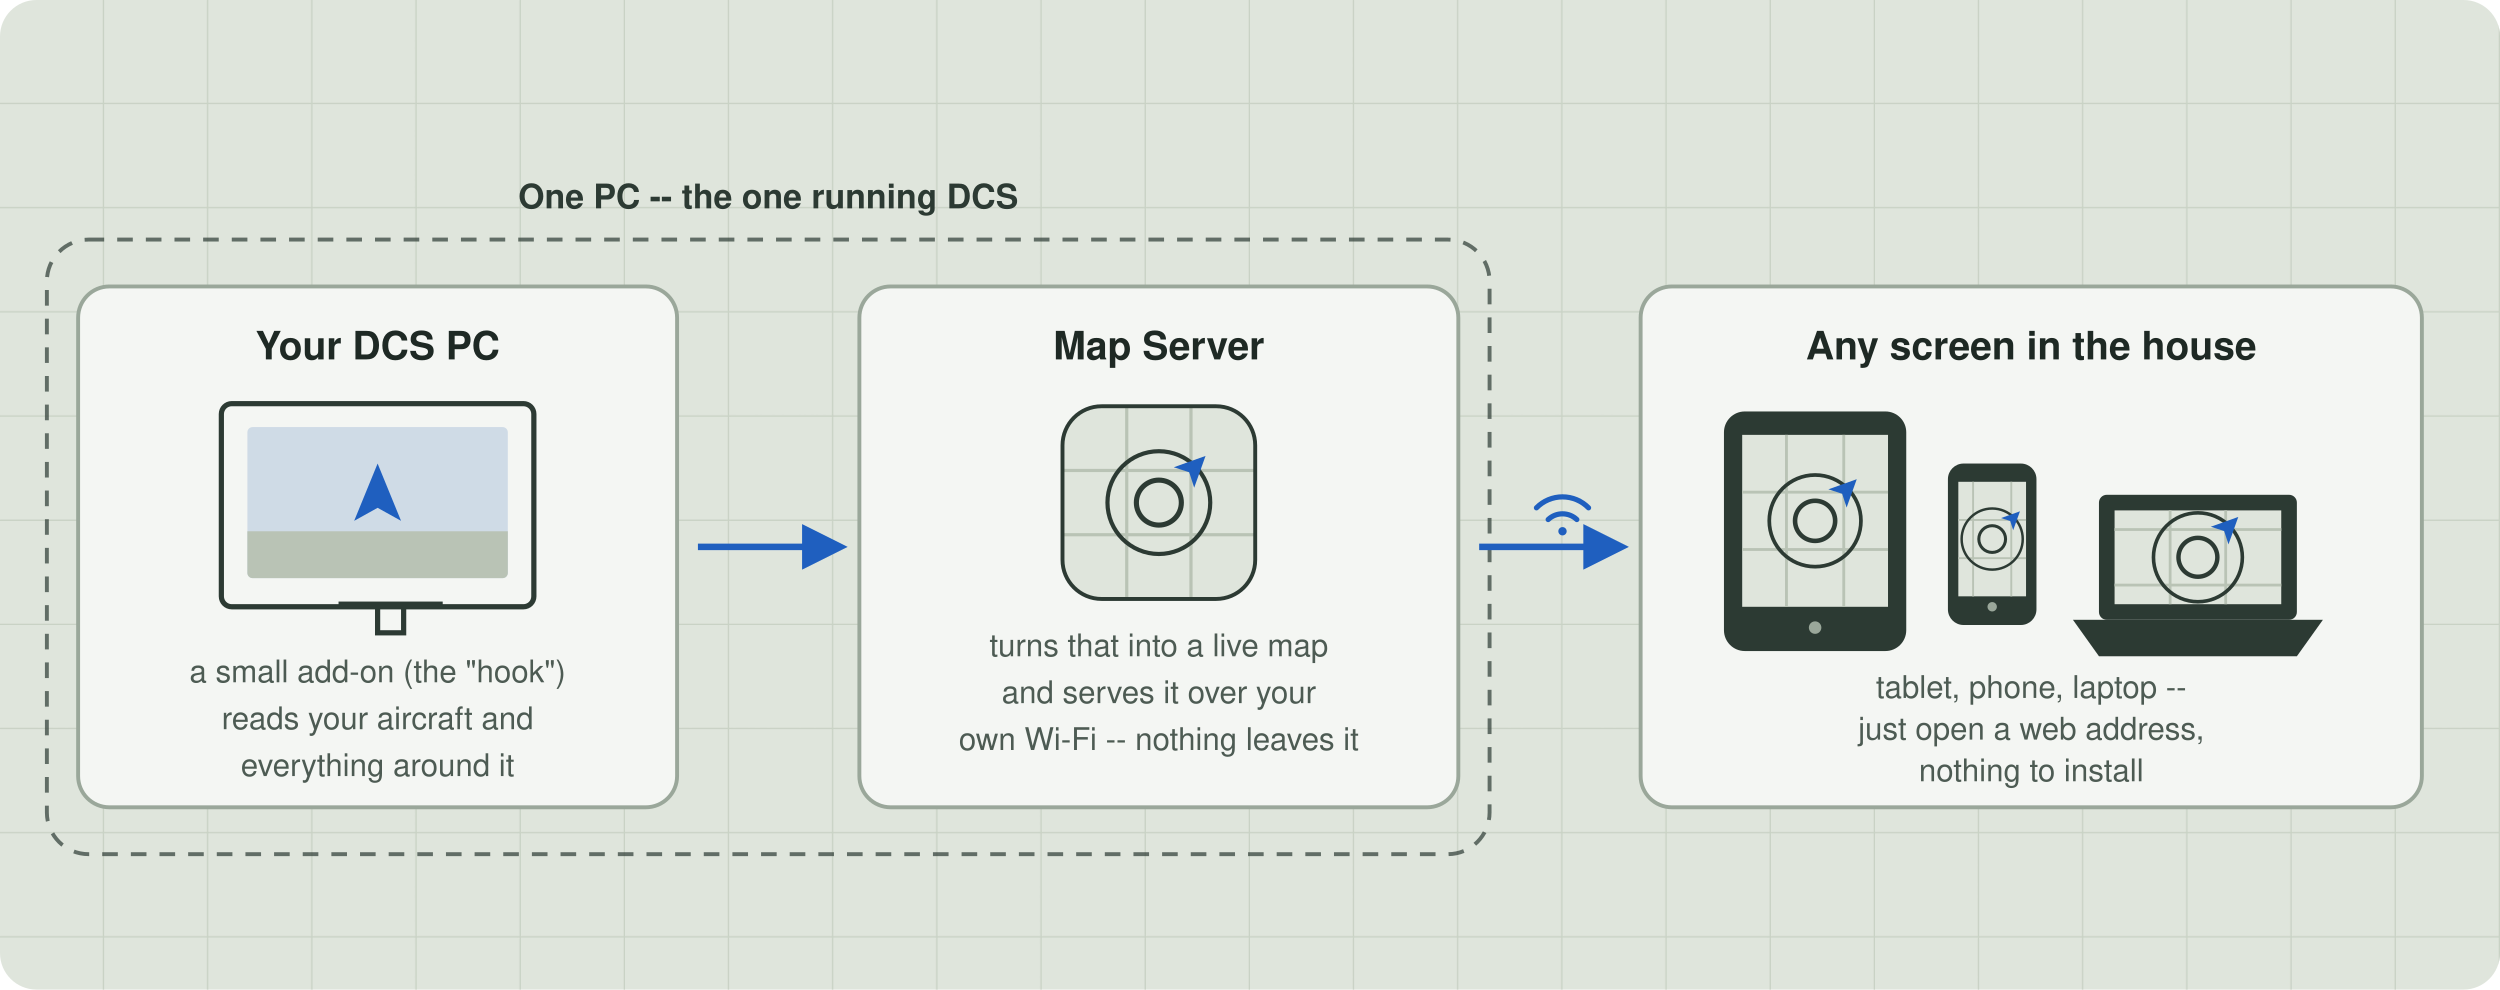
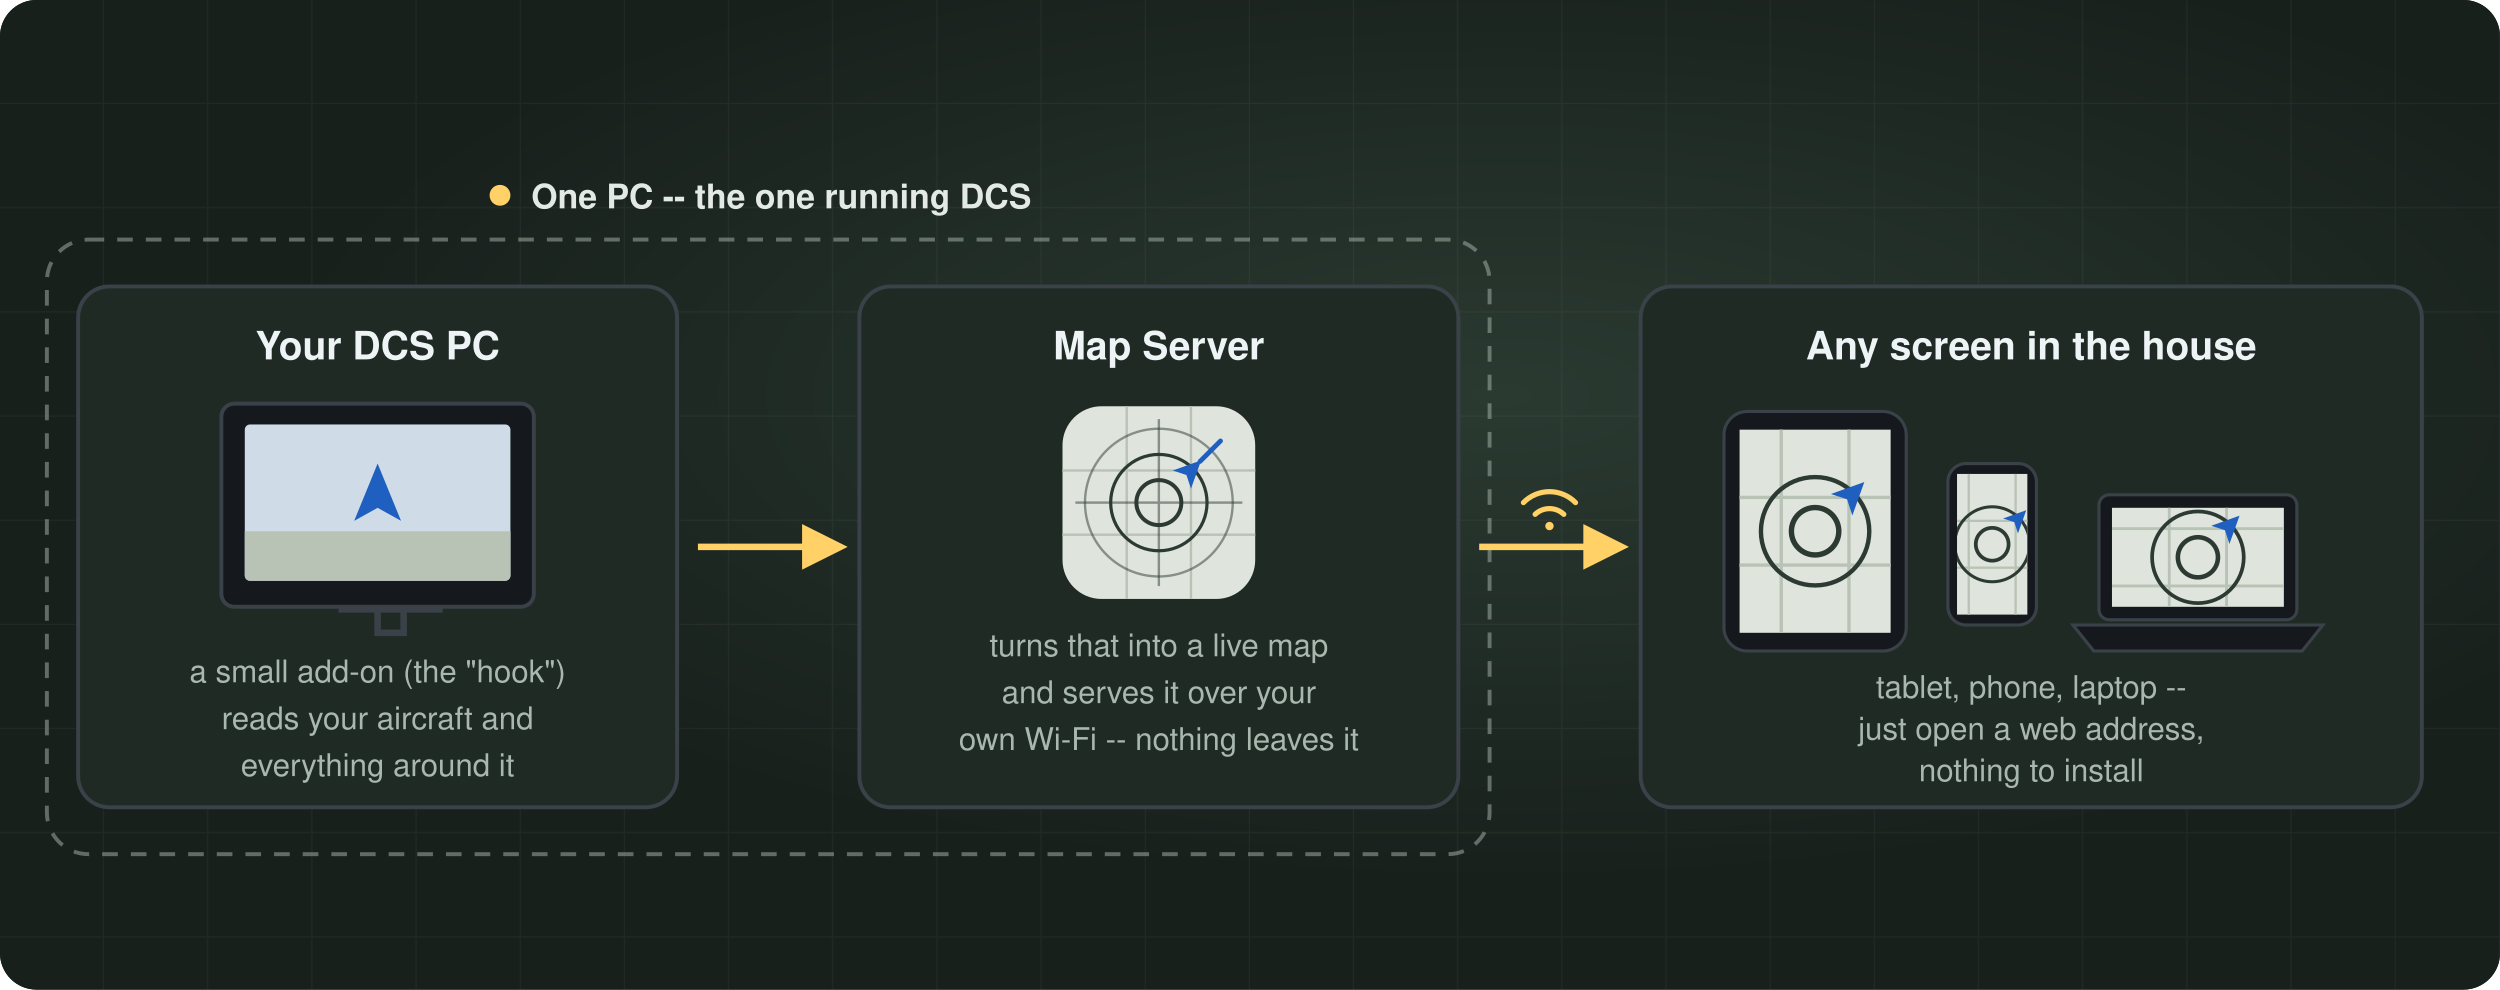
- <svg xmlns="http://www.w3.org/2000/svg" viewBox="0 0 960 380" font-family="ui-sans-serif, Segoe UI, Helvetica, Arial, sans-serif">
+ <svg xmlns="http://www.w3.org/2000/svg" viewBox="0 0 960 380" font-family="IBM Plex Sans, ui-sans-serif, Segoe UI, Helvetica, Arial, sans-serif">
  <defs>
+     <radialGradient id="glow" cx="60%" cy="40%" r="70%">
+       <stop offset="0" stop-color="#2a3a31" />
+       <stop offset=".7" stop-color="#18201c" />
+     </radialGradient>
+     <pattern id="grid" width="40" height="40" patternUnits="userSpaceOnUse">
+       <path d="M40 0 V40 M0 40 H40" fill="none" stroke="#b9c3b5" stroke-opacity=".06" stroke-width="1" />
+     </pattern>
    <marker id="arrow" viewBox="0 0 10 10" refX="8" refY="5" markerWidth="7" markerHeight="7" orient="auto-start-reverse">
-       <path d="M0,0 L10,5 L0,10 z" fill="#1f5fbf" />
+       <path d="M0,0 L10,5 L0,10 z" fill="#ffd166" />
    </marker>
-     <pattern id="grid" width="40" height="40" patternUnits="userSpaceOnUse">
-       <path d="M40 0 V40 M0 40 H40" fill="none" stroke="#c9d2c5" stroke-width="1" />
-     </pattern>
    <clipPath id="frame">
      <rect width="960" height="380" rx="14" />
    </clipPath>
    <clipPath id="logo">
      <rect width="74" height="74" rx="15" />
    </clipPath>
    <symbol id="minimap" viewBox="0 0 60 60">
      <rect width="60" height="60" fill="#dfe5dc" />
      <path d="M20 0 V60 M40 0 V60 M0 20 H60 M0 40 H60" stroke="#b9c3b5" stroke-width="1" />
      <circle cx="30" cy="30" r="7" fill="none" stroke="#2c3a33" stroke-width="1.6" />
      <circle cx="30" cy="30" r="16" fill="none" stroke="#2c3a33" stroke-width="1.3" />
      <g transform="translate(41 19) rotate(45)">
        <path d="M0 -5 L4.5 4.5 L0 2.2 L-4.5 4.5 Z" fill="#1f5fbf" />
      </g>
    </symbol>
+     <symbol id="mark" viewBox="0 0 120 120">
+       <rect width="120" height="120" fill="#dfe5dc" />
+       <path d="M40 0 V120 M80 0 V120 M0 40 H120 M0 80 H120" stroke="#b9c3b5" stroke-width="1.5" />
+       <circle cx="60" cy="60" r="14" fill="none" stroke="#2c3a33" stroke-width="2.5" />
+       <circle cx="60" cy="60" r="30" fill="none" stroke="#2c3a33" stroke-width="2" />
+       <circle cx="60" cy="60" r="46" fill="none" stroke="#2c3a33" stroke-width="1.5" opacity=".5" />
+       <path d="M60 8 V112 M8 60 H112" stroke="#2c3a33" stroke-width="1.5" opacity=".5" />
+       <g transform="translate(80 40) rotate(45)">
+         <line x1="0" y1="-8" x2="0" y2="-26" stroke="#1f5fbf" stroke-width="3" stroke-linecap="round" />
+         <path d="M0 -9 L8 8 L0 4 L-8 8 Z" fill="#1f5fbf" />
+       </g>
+     </symbol>
  </defs>
  <g clip-path="url(#frame)">
-     <rect width="960" height="380" fill="#dfe5dc" />
+     <rect width="960" height="380" fill="#18201c" />
+     <rect width="960" height="380" fill="url(#glow)" />
    <rect width="960" height="380" fill="url(#grid)" />
  </g>
-   <rect x="18" y="92" width="554" height="236" rx="16" fill="none" stroke="#2c3a33" stroke-width="1.5" stroke-dasharray="6 5" opacity=".7" />
-   <text x="295" y="80" text-anchor="middle" fill="#2c3a33" font-size="13" font-weight="600">One PC -- the one running DCS</text>
+   <rect x="18" y="92" width="554" height="236" rx="16" fill="none" stroke="#a9b8ae" stroke-width="1.5" stroke-dasharray="6 5" opacity=".5" />
+   <circle cx="192" cy="75" r="4" fill="#ffd166" />
+   <text x="204" y="80" fill="#e3e9e4" font-size="13" font-weight="600">One PC -- the one running DCS</text>
  <g>
-     <rect x="30" y="110" width="230" height="200" rx="12" fill="#f4f6f3" stroke="#9aa79a" stroke-width="1.5" />
-     <text x="145" y="138" text-anchor="middle" fill="#1e2924" font-size="15" font-weight="600">Your DCS PC</text>
-     <rect x="85" y="155" width="120" height="78" rx="4" fill="#f4f6f3" stroke="#2c3a33" stroke-width="2" />
-     <rect x="95" y="164" width="100" height="58" rx="2" fill="#cfdbe6" />
-     <path d="M95 204 H195 V220 a2 2 0 0 1 -2 2 H97 a2 2 0 0 1 -2 -2 Z" fill="#b9c3b5" />
-     <path d="M130 232 h40 M145 233 v10 h10 v-10" stroke="#2c3a33" stroke-width="2" fill="none" />
+     <rect x="30" y="110" width="230" height="200" rx="12" fill="#1f2a24" stroke="#3a4148" stroke-width="1.5" />
+     <text x="145" y="138" text-anchor="middle" fill="#eef3f6" font-size="15" font-weight="600">Your DCS PC</text>
+     <rect x="85" y="155" width="120" height="78" rx="5" fill="#15191d" stroke="#3a4148" stroke-width="1.5" />
+     <rect x="94" y="163" width="102" height="60" rx="2" fill="#cfdbe6" />
+     <path d="M94 204 H196 V221 a2 2 0 0 1 -2 2 H96 a2 2 0 0 1 -2 -2 Z" fill="#b9c3b5" />
+     <path d="M130 234 h40 M145 234 v9 h10 v-9" stroke="#3a4148" stroke-width="2.5" fill="none" />
    <path d="M145 178 l9 22 l-9 -5 l-9 5 z" fill="#1f5fbf" />
-     <text x="145" y="262" text-anchor="middle" fill="#4d5b53" font-size="12">a small add-on (the "hook")</text>
-     <text x="145" y="280" text-anchor="middle" fill="#4d5b53" font-size="12">reads your aircraft and</text>
-     <text x="145" y="298" text-anchor="middle" fill="#4d5b53" font-size="12">everything around it</text>
+     <text x="145" y="262" text-anchor="middle" fill="#a9b8ae" font-size="12">a small add-on (the "hook")</text>
+     <text x="145" y="280" text-anchor="middle" fill="#a9b8ae" font-size="12">reads your aircraft and</text>
+     <text x="145" y="298" text-anchor="middle" fill="#a9b8ae" font-size="12">everything around it</text>
  </g>
-   <line x1="268" y1="210" x2="322" y2="210" stroke="#1f5fbf" stroke-width="2.5" marker-end="url(#arrow)" />
+   <line x1="268" y1="210" x2="322" y2="210" stroke="#ffd166" stroke-width="2.5" marker-end="url(#arrow)" />
  <g>
-     <rect x="330" y="110" width="230" height="200" rx="12" fill="#f4f6f3" stroke="#9aa79a" stroke-width="1.5" />
-     <text x="445" y="138" text-anchor="middle" fill="#1e2924" font-size="15" font-weight="600">Map Server</text>
-     <g transform="translate(408 156)">
-       <g clip-path="url(#logo)">
-         <use href="#minimap" width="74" height="74" />
-       </g>
-       <rect width="74" height="74" rx="15" fill="none" stroke="#2c3a33" stroke-width="1.5" />
+     <rect x="330" y="110" width="230" height="200" rx="12" fill="#1f2a24" stroke="#3a4148" stroke-width="1.5" />
+     <text x="445" y="138" text-anchor="middle" fill="#eef3f6" font-size="15" font-weight="600">Map Server</text>
+     <g transform="translate(408 156)" clip-path="url(#logo)">
+       <use href="#mark" width="74" height="74" />
    </g>
-     <text x="445" y="252" text-anchor="middle" fill="#4d5b53" font-size="12">turns that into a live map</text>
-     <text x="445" y="270" text-anchor="middle" fill="#4d5b53" font-size="12">and serves it over your</text>
-     <text x="445" y="288" text-anchor="middle" fill="#4d5b53" font-size="12">own Wi-Fi -- nothing leaves it</text>
+     <text x="445" y="252" text-anchor="middle" fill="#a9b8ae" font-size="12">turns that into a live map</text>
+     <text x="445" y="270" text-anchor="middle" fill="#a9b8ae" font-size="12">and serves it over your</text>
+     <text x="445" y="288" text-anchor="middle" fill="#a9b8ae" font-size="12">own Wi-Fi -- nothing leaves it</text>
  </g>
-   <line x1="568" y1="210" x2="622" y2="210" stroke="#1f5fbf" stroke-width="2.5" marker-end="url(#arrow)" />
-   <g transform="translate(588,185)" stroke="#1f5fbf" stroke-width="2" fill="none" stroke-linecap="round">
+   <line x1="568" y1="210" x2="622" y2="210" stroke="#ffd166" stroke-width="2.5" marker-end="url(#arrow)" />
+   <g transform="translate(583,183)" stroke="#ffd166" stroke-width="2" fill="none" stroke-linecap="round">
    <path d="M2 10 a14 14 0 0 1 20 0" />
    <path d="M6.5 14.5 a8 8 0 0 1 11 0" />
-     <circle cx="12" cy="19" r="1.6" fill="#1f5fbf" stroke="none" />
+     <circle cx="12" cy="19" r="1.6" fill="#ffd166" stroke="none" />
  </g>
  <g>
-     <rect x="630" y="110" width="300" height="200" rx="12" fill="#f4f6f3" stroke="#9aa79a" stroke-width="1.5" />
-     <text x="780" y="138" text-anchor="middle" fill="#1e2924" font-size="15" font-weight="600">Any screen in the house</text>
+     <rect x="630" y="110" width="300" height="200" rx="12" fill="#1f2a24" stroke="#3a4148" stroke-width="1.5" />
+     <text x="780" y="138" text-anchor="middle" fill="#eef3f6" font-size="15" font-weight="600">Any screen in the house</text>
    <g transform="translate(662,158)">
-       <rect x="0" y="0" width="70" height="92" rx="8" fill="#2c3a33" />
-       <svg x="7" y="9" width="56" height="66" viewBox="0 0 60 60" preserveAspectRatio="xMidYMid slice">
-         <use href="#minimap" width="60" height="60" />
-       </svg>
-       <circle cx="35" cy="83" r="2.4" fill="#9aa79a" />
-     </g>
-     <g transform="translate(748,178)">
-       <rect x="0" y="0" width="34" height="62" rx="6" fill="#2c3a33" />
-       <svg x="4" y="7" width="26" height="44" viewBox="0 0 60 60" preserveAspectRatio="xMidYMid slice">
-         <use href="#minimap" width="60" height="60" />
-       </svg>
-       <circle cx="17" cy="55" r="1.8" fill="#9aa79a" />
-     </g>
-     <g transform="translate(796,190)">
-       <path d="M0 48 h96 l-10 14 h-76 z" fill="#2c3a33" />
-       <rect x="10" y="0" width="76" height="48" rx="3" fill="#2c3a33" />
-       <svg x="16" y="6" width="64" height="36" viewBox="0 0 60 60" preserveAspectRatio="xMidYMid slice">
+       <rect x="0" y="0" width="70" height="92" rx="9" fill="#15191d" stroke="#3a4148" stroke-width="1.2" />
+       <svg x="6" y="7" width="58" height="78" viewBox="0 0 60 60" preserveAspectRatio="xMidYMid slice">
        <use href="#minimap" width="60" height="60" />
      </svg>
    </g>
-     <text x="780" y="268" text-anchor="middle" fill="#4d5b53" font-size="12">tablet, phone, laptop --</text>
-     <text x="780" y="284" text-anchor="middle" fill="#4d5b53" font-size="12">just open a web address,</text>
-     <text x="780" y="300" text-anchor="middle" fill="#4d5b53" font-size="12">nothing to install</text>
+     <g transform="translate(748,178)">
+       <rect x="0" y="0" width="34" height="62" rx="7" fill="#15191d" stroke="#3a4148" stroke-width="1.2" />
+       <svg x="3.5" y="4" width="27" height="54" viewBox="0 0 60 60" preserveAspectRatio="xMidYMid slice">
+         <use href="#minimap" width="60" height="60" />
+       </svg>
+     </g>
+     <g transform="translate(796,190)">
+       <rect x="10" y="0" width="76" height="48" rx="4" fill="#15191d" stroke="#3a4148" stroke-width="1.2" />
+       <svg x="15" y="5" width="66" height="38" viewBox="0 0 60 60" preserveAspectRatio="xMidYMid slice">
+         <use href="#minimap" width="60" height="60" />
+       </svg>
+       <path d="M0 50 h96 l-8 10 h-80 z" fill="#15191d" stroke="#3a4148" stroke-width="1.2" />
+     </g>
+     <text x="780" y="268" text-anchor="middle" fill="#a9b8ae" font-size="12">tablet, phone, laptop --</text>
+     <text x="780" y="284" text-anchor="middle" fill="#a9b8ae" font-size="12">just open a web address,</text>
+     <text x="780" y="300" text-anchor="middle" fill="#a9b8ae" font-size="12">nothing to install</text>
  </g>
</svg>
